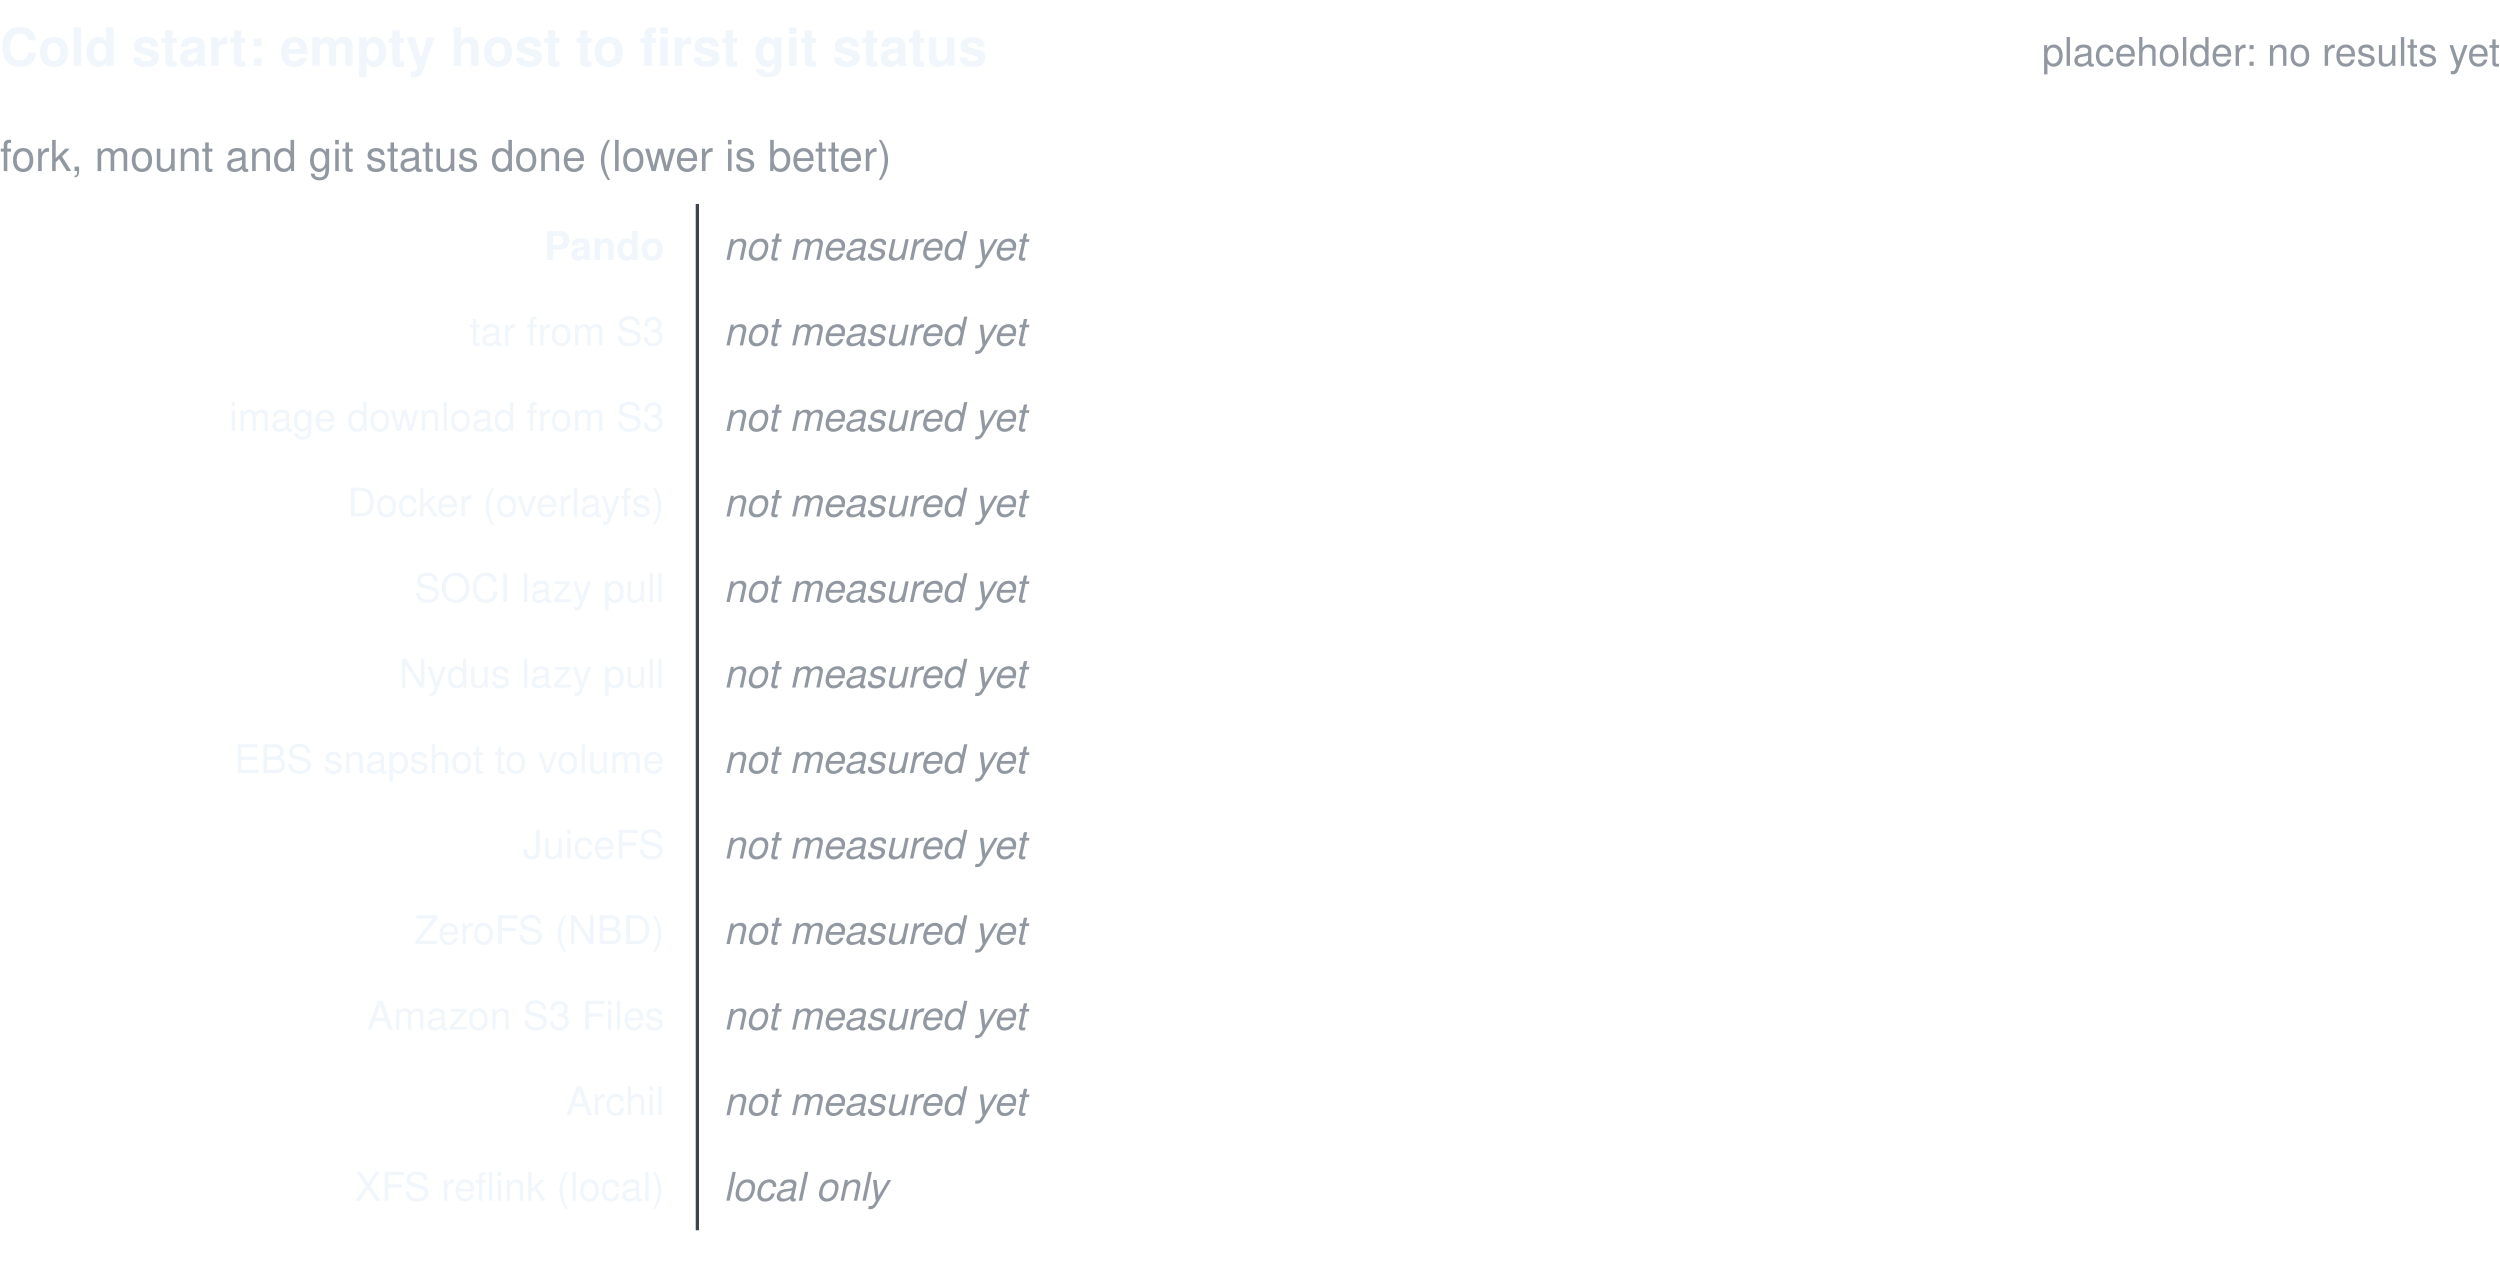
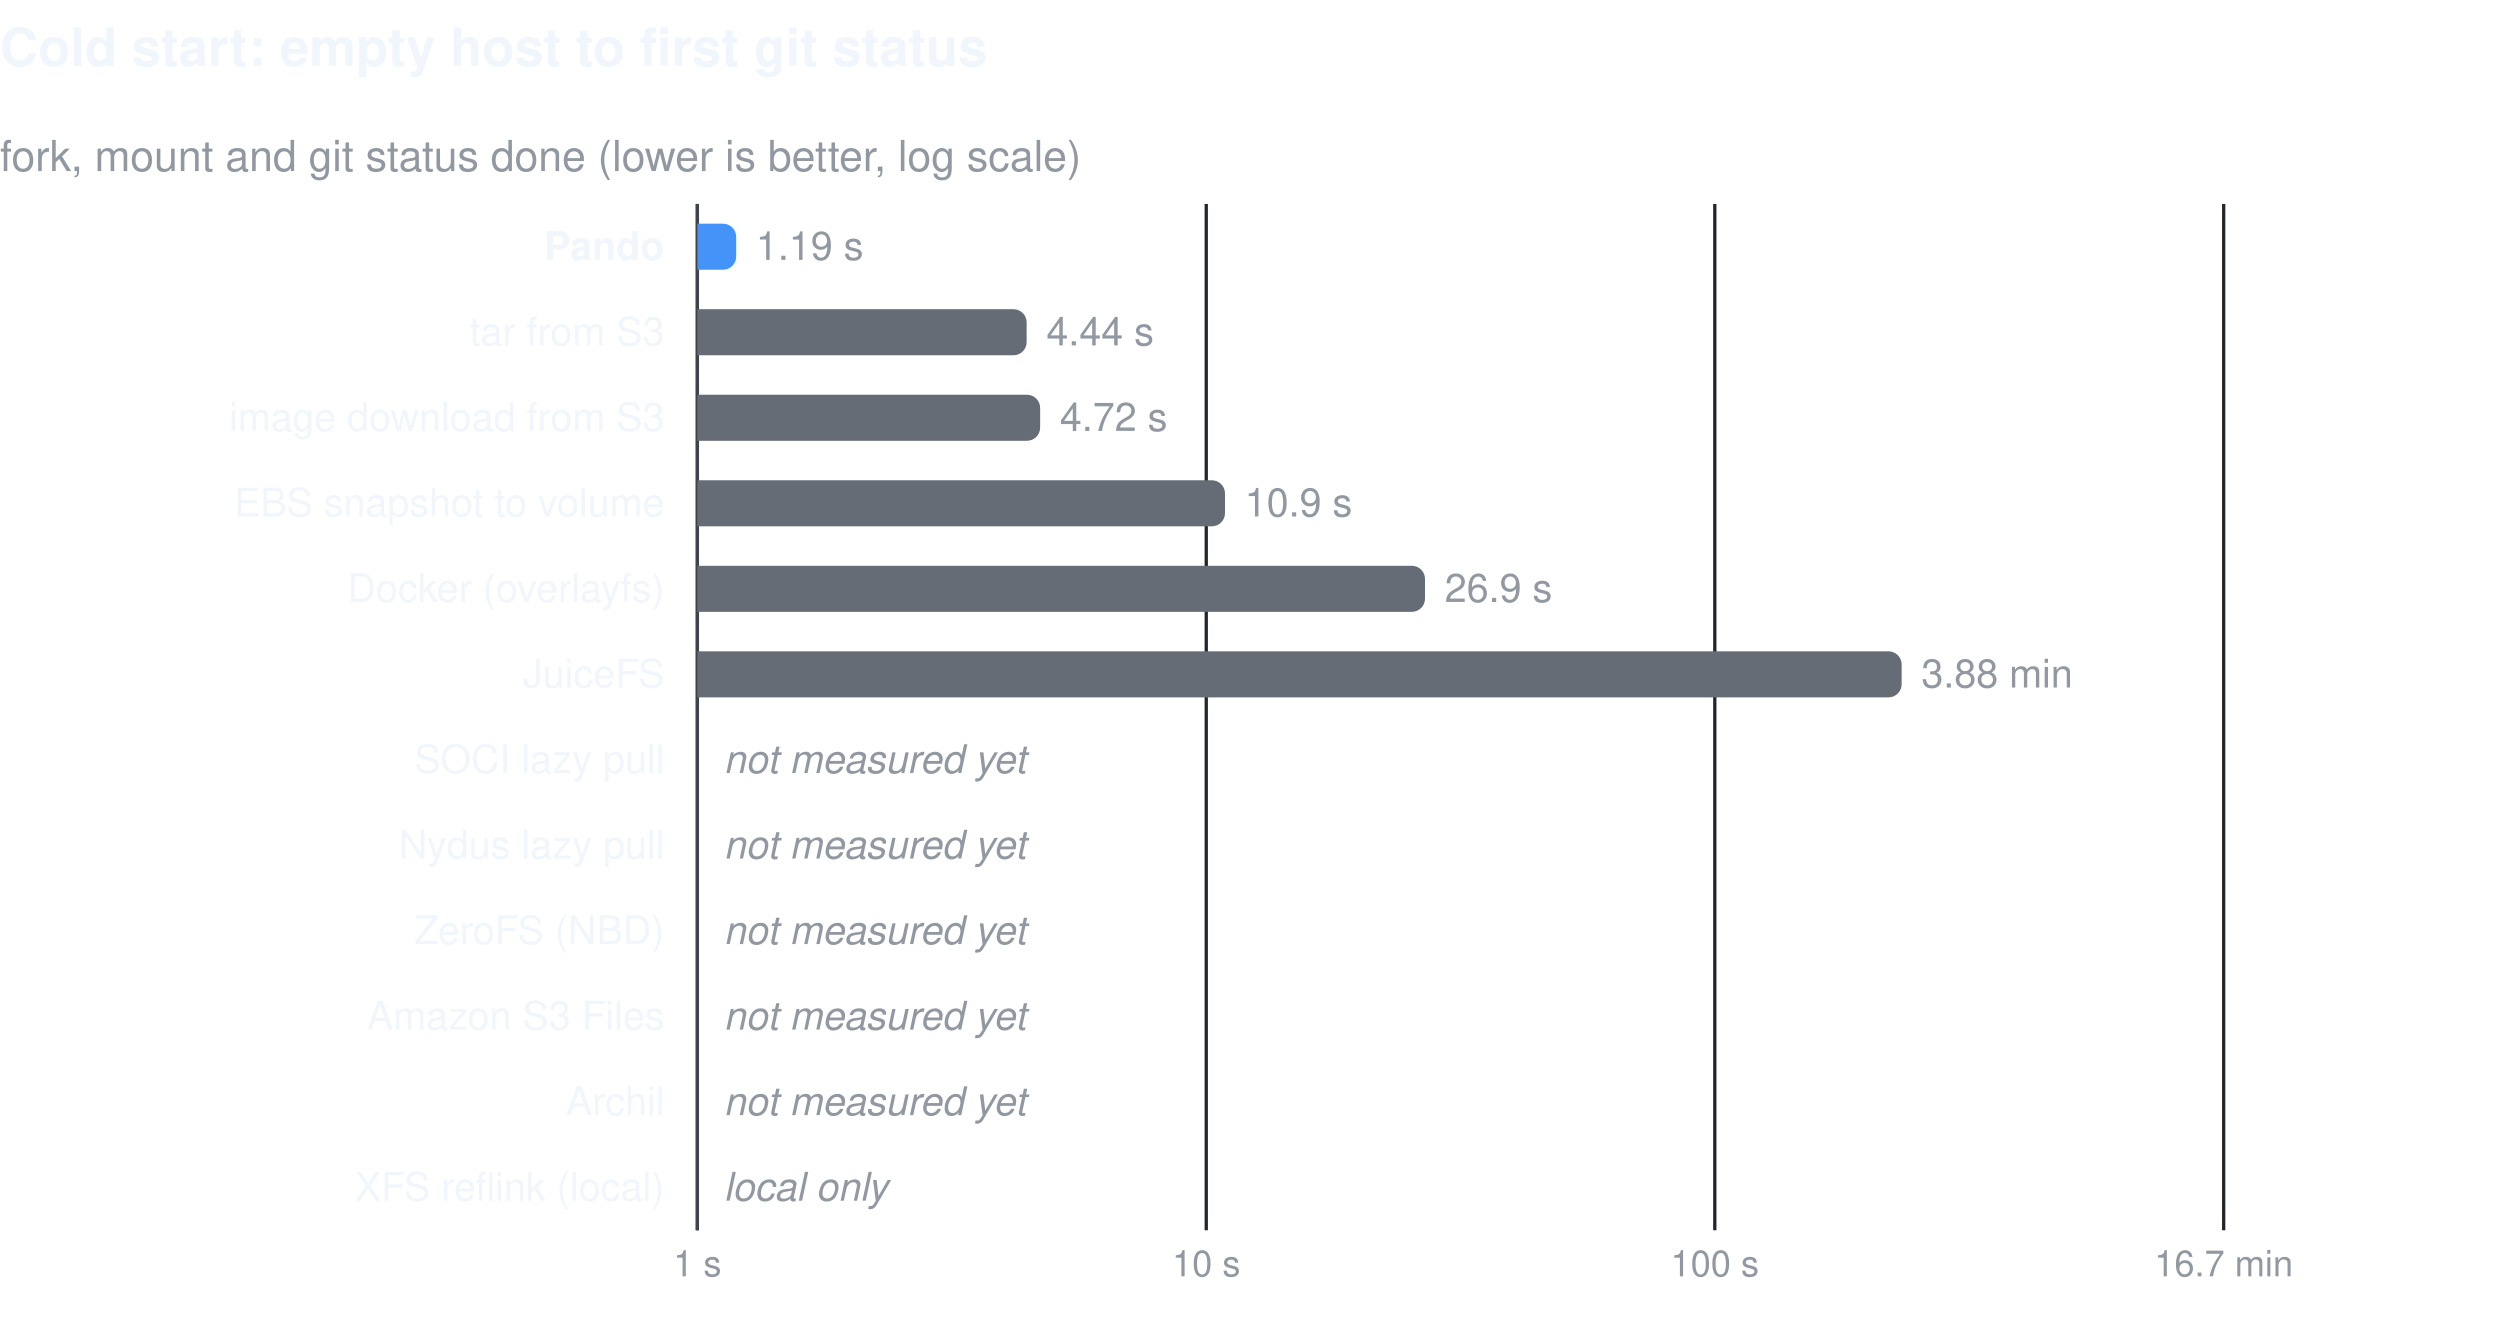
- <svg xmlns="http://www.w3.org/2000/svg" width="760" height="388" viewBox="0 0 760 388" font-family="-apple-system, BlinkMacSystemFont, 'Segoe UI', Helvetica, Arial, sans-serif" role="img">
+ <svg xmlns="http://www.w3.org/2000/svg" width="760" height="406" viewBox="0 0 760 406" font-family="-apple-system, BlinkMacSystemFont, 'Segoe UI', Helvetica, Arial, sans-serif" role="img">
  <text x="0" y="20" font-size="16" font-weight="600" fill="#f0f6fc">Cold start: empty host to first git status</text>
-   <text x="0" y="52" font-size="13" fill="#9198a1">fork, mount and git status done (lower is better)</text>
+   <text x="0" y="52" font-size="13" fill="#9198a1">fork, mount and git status done (lower is better, log scale)</text>
+   <line x1="212.0" y1="62" x2="212.0" y2="374" stroke="#21262d" stroke-width="1" />
+   <text x="212.0" y="388" font-size="11" fill="#9198a1" text-anchor="middle">1 s</text>
+   <line x1="366.7" y1="62" x2="366.7" y2="374" stroke="#21262d" stroke-width="1" />
+   <text x="366.7" y="388" font-size="11" fill="#9198a1" text-anchor="middle">10 s</text>
+   <line x1="521.3" y1="62" x2="521.3" y2="374" stroke="#21262d" stroke-width="1" />
+   <text x="521.3" y="388" font-size="11" fill="#9198a1" text-anchor="middle">100 s</text>
+   <line x1="676.0" y1="62" x2="676.0" y2="374" stroke="#21262d" stroke-width="1" />
+   <text x="676.0" y="388" font-size="11" fill="#9198a1" text-anchor="middle">16.7 min</text>
  <line x1="212" y1="62" x2="212" y2="374" stroke="#3d444d" stroke-width="1" />
  <text x="202" y="79.0" font-size="12" fill="#f0f6fc" text-anchor="end" font-weight="600">Pando</text>
-   <text x="220" y="79.0" font-size="12" font-style="italic" fill="#9198a1">not measured yet</text>
+   <path d="M212,68.0 h7.8 a4,4 0 0 1 4,4 v6 a4,4 0 0 1 -4,4 h-7.8 z" fill="#4493f8" />
+   <text x="229.8" y="79.0" font-size="12" fill="#9198a1">1.19 s</text>
  <text x="202" y="105.0" font-size="12" fill="#f0f6fc" text-anchor="end">tar from S3</text>
-   <text x="220" y="105.0" font-size="12" font-style="italic" fill="#9198a1">not measured yet</text>
+   <path d="M212,94.0 h96.1 a4,4 0 0 1 4,4 v6 a4,4 0 0 1 -4,4 h-96.1 z" fill="#656c76" />
+   <text x="318.1" y="105.0" font-size="12" fill="#9198a1">4.44 s</text>
  <text x="202" y="131.0" font-size="12" fill="#f0f6fc" text-anchor="end">image download from S3</text>
-   <text x="220" y="131.0" font-size="12" font-style="italic" fill="#9198a1">not measured yet</text>
-   <text x="202" y="157.0" font-size="12" fill="#f0f6fc" text-anchor="end">Docker (overlayfs)</text>
-   <text x="220" y="157.0" font-size="12" font-style="italic" fill="#9198a1">not measured yet</text>
-   <text x="202" y="183.0" font-size="12" fill="#f0f6fc" text-anchor="end">SOCI lazy pull</text>
-   <text x="220" y="183.0" font-size="12" font-style="italic" fill="#9198a1">not measured yet</text>
-   <text x="202" y="209.0" font-size="12" fill="#f0f6fc" text-anchor="end">Nydus lazy pull</text>
-   <text x="220" y="209.0" font-size="12" font-style="italic" fill="#9198a1">not measured yet</text>
-   <text x="202" y="235.0" font-size="12" fill="#f0f6fc" text-anchor="end">EBS snapshot to volume</text>
+   <path d="M212,120.0 h100.2 a4,4 0 0 1 4,4 v6 a4,4 0 0 1 -4,4 h-100.2 z" fill="#656c76" />
+   <text x="322.2" y="131.0" font-size="12" fill="#9198a1">4.72 s</text>
+   <text x="202" y="157.0" font-size="12" fill="#f0f6fc" text-anchor="end">EBS snapshot to volume</text>
+   <path d="M212,146.0 h156.4 a4,4 0 0 1 4,4 v6 a4,4 0 0 1 -4,4 h-156.4 z" fill="#656c76" />
+   <text x="378.4" y="157.0" font-size="12" fill="#9198a1">10.9 s</text>
+   <text x="202" y="183.0" font-size="12" fill="#f0f6fc" text-anchor="end">Docker (overlayfs)</text>
+   <path d="M212,172.0 h217.2 a4,4 0 0 1 4,4 v6 a4,4 0 0 1 -4,4 h-217.2 z" fill="#656c76" />
+   <text x="439.2" y="183.0" font-size="12" fill="#9198a1">26.9 s</text>
+   <text x="202" y="209.0" font-size="12" fill="#f0f6fc" text-anchor="end">JuiceFS</text>
+   <path d="M212,198.0 h362.1 a4,4 0 0 1 4,4 v6 a4,4 0 0 1 -4,4 h-362.1 z" fill="#656c76" />
+   <text x="584.1" y="209.0" font-size="12" fill="#9198a1">3.88 min</text>
+   <text x="202" y="235.0" font-size="12" fill="#f0f6fc" text-anchor="end">SOCI lazy pull</text>
  <text x="220" y="235.0" font-size="12" font-style="italic" fill="#9198a1">not measured yet</text>
-   <text x="202" y="261.0" font-size="12" fill="#f0f6fc" text-anchor="end">JuiceFS</text>
+   <text x="202" y="261.0" font-size="12" fill="#f0f6fc" text-anchor="end">Nydus lazy pull</text>
  <text x="220" y="261.0" font-size="12" font-style="italic" fill="#9198a1">not measured yet</text>
  <text x="202" y="287.0" font-size="12" fill="#f0f6fc" text-anchor="end">ZeroFS (NBD)</text>
  <text x="220" y="287.0" font-size="12" font-style="italic" fill="#9198a1">not measured yet</text>
  <text x="202" y="313.0" font-size="12" fill="#f0f6fc" text-anchor="end">Amazon S3 Files</text>
  <text x="220" y="313.0" font-size="12" font-style="italic" fill="#9198a1">not measured yet</text>
  <text x="202" y="339.0" font-size="12" fill="#f0f6fc" text-anchor="end">Archil</text>
  <text x="220" y="339.0" font-size="12" font-style="italic" fill="#9198a1">not measured yet</text>
  <text x="202" y="365.0" font-size="12" fill="#f0f6fc" text-anchor="end">XFS reflink (local)</text>
  <text x="220" y="365.0" font-size="12" font-style="italic" fill="#9198a1">local only</text>
-   <text x="760" y="20" font-size="12" fill="#9198a1" text-anchor="end">placeholder: no results yet</text>
</svg>
